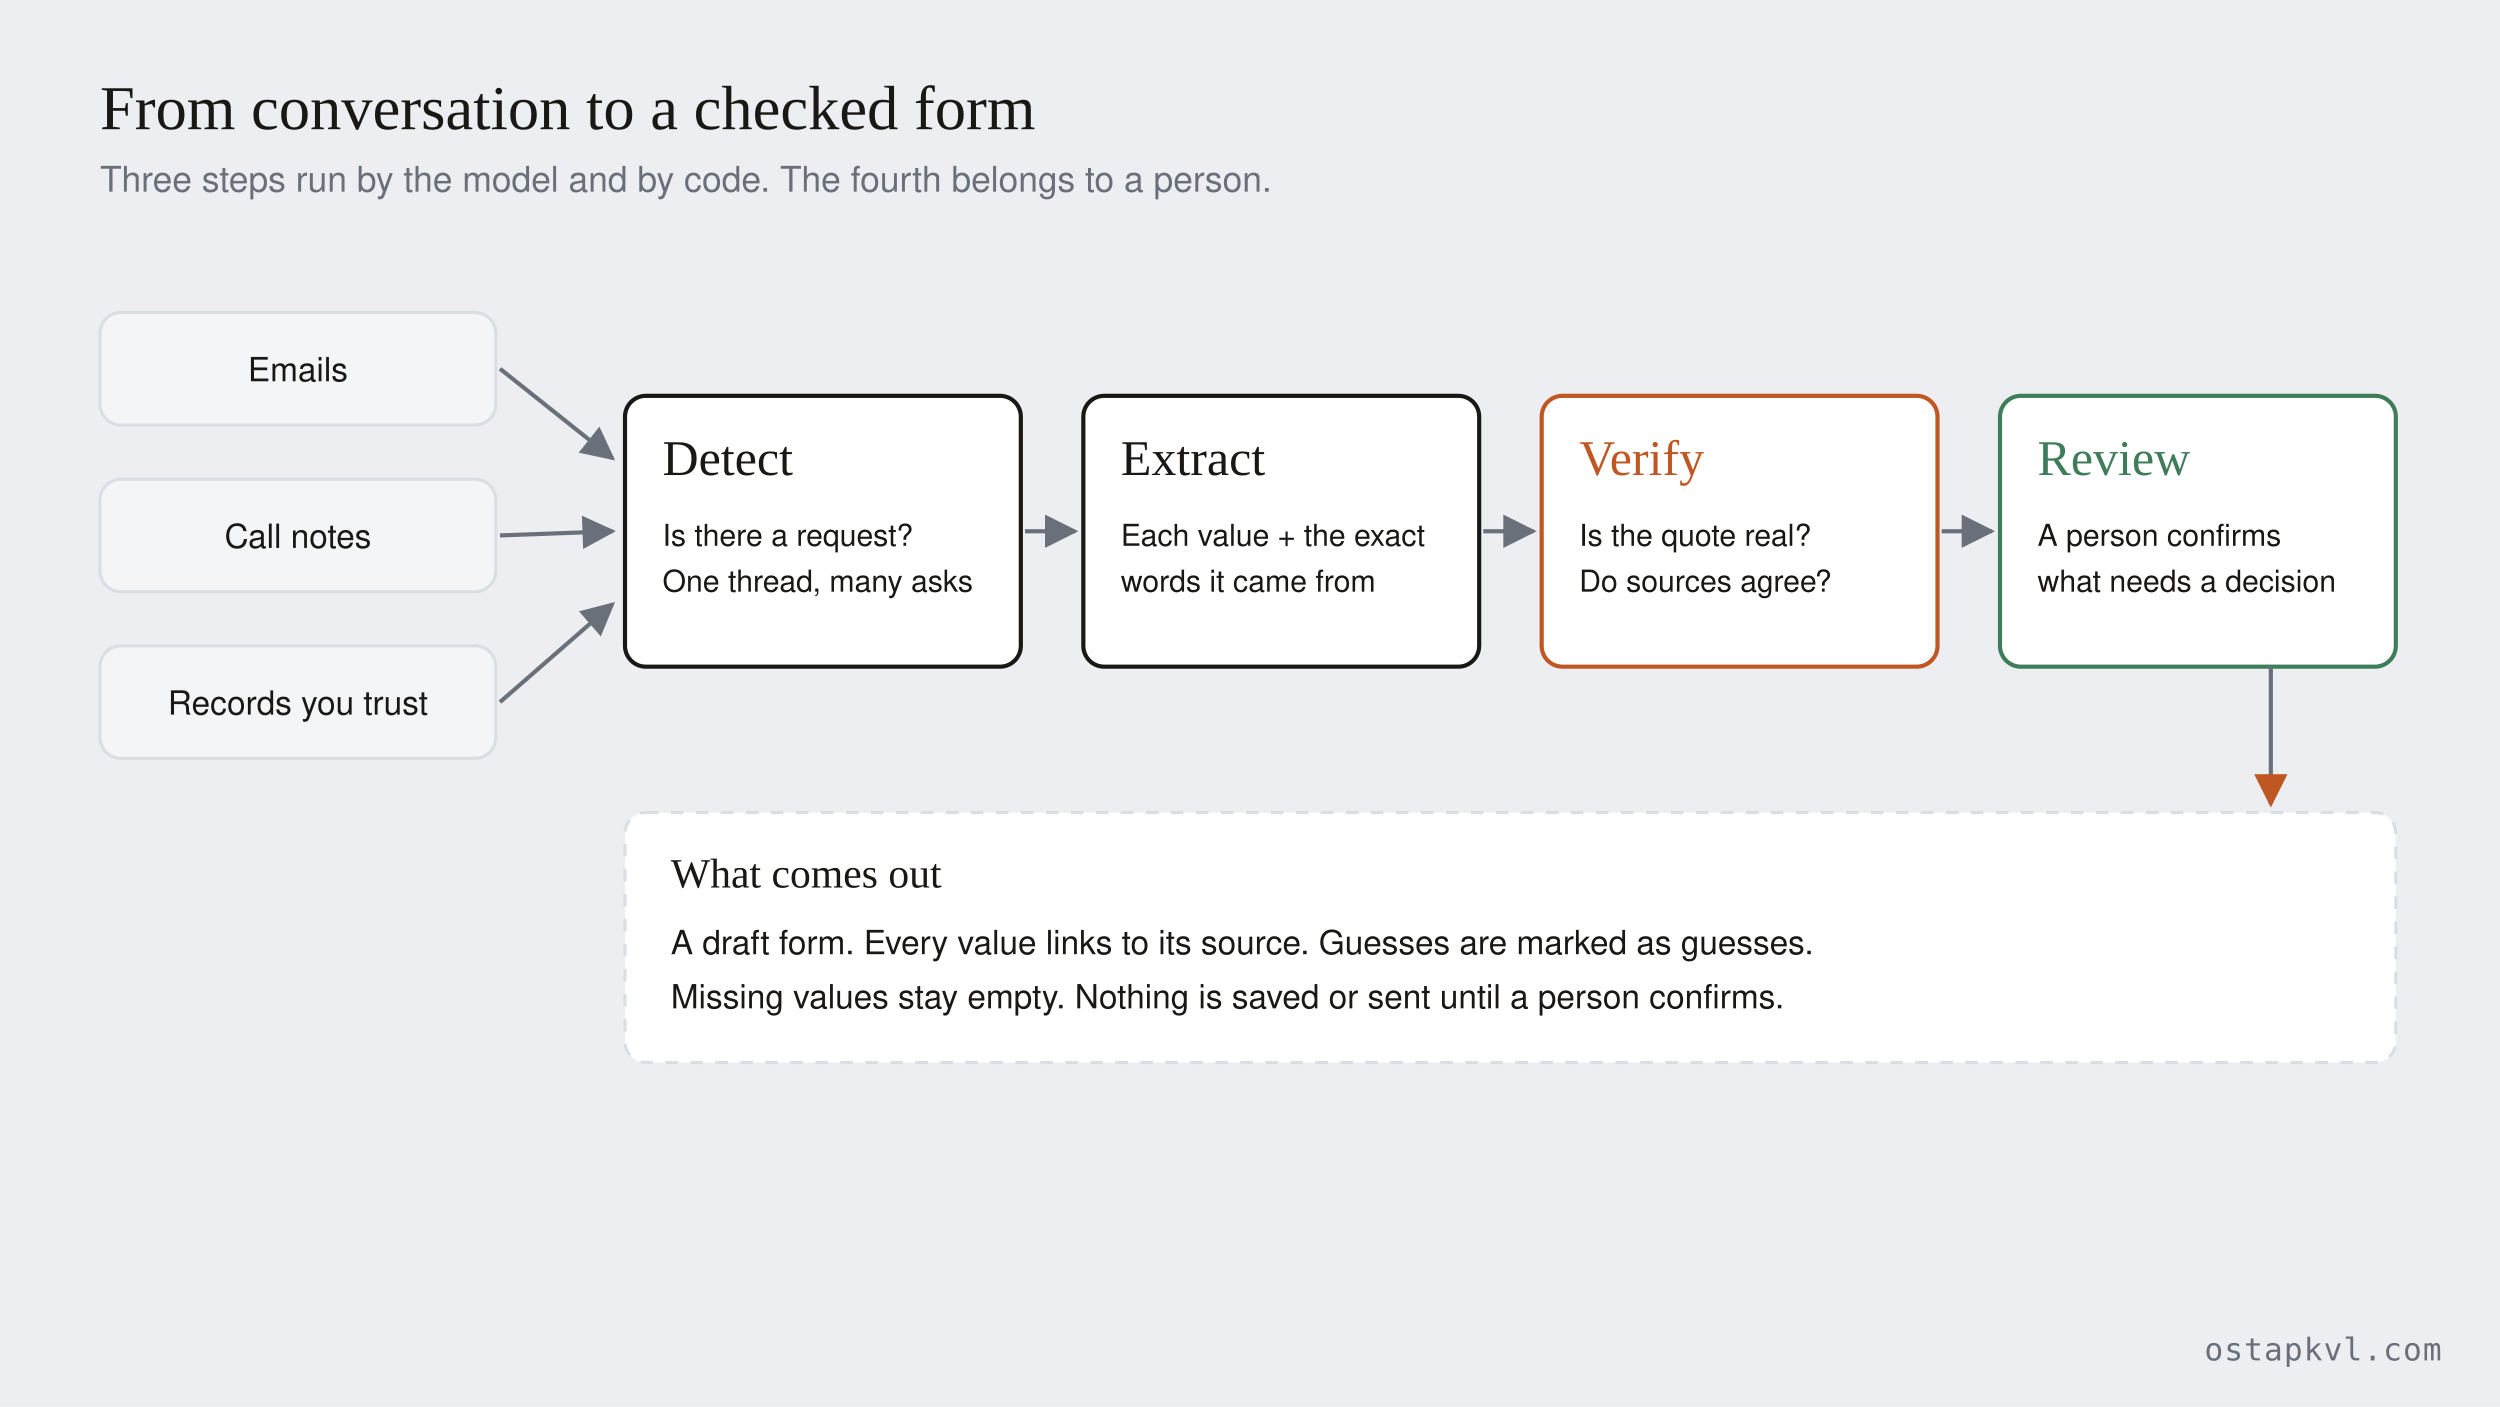
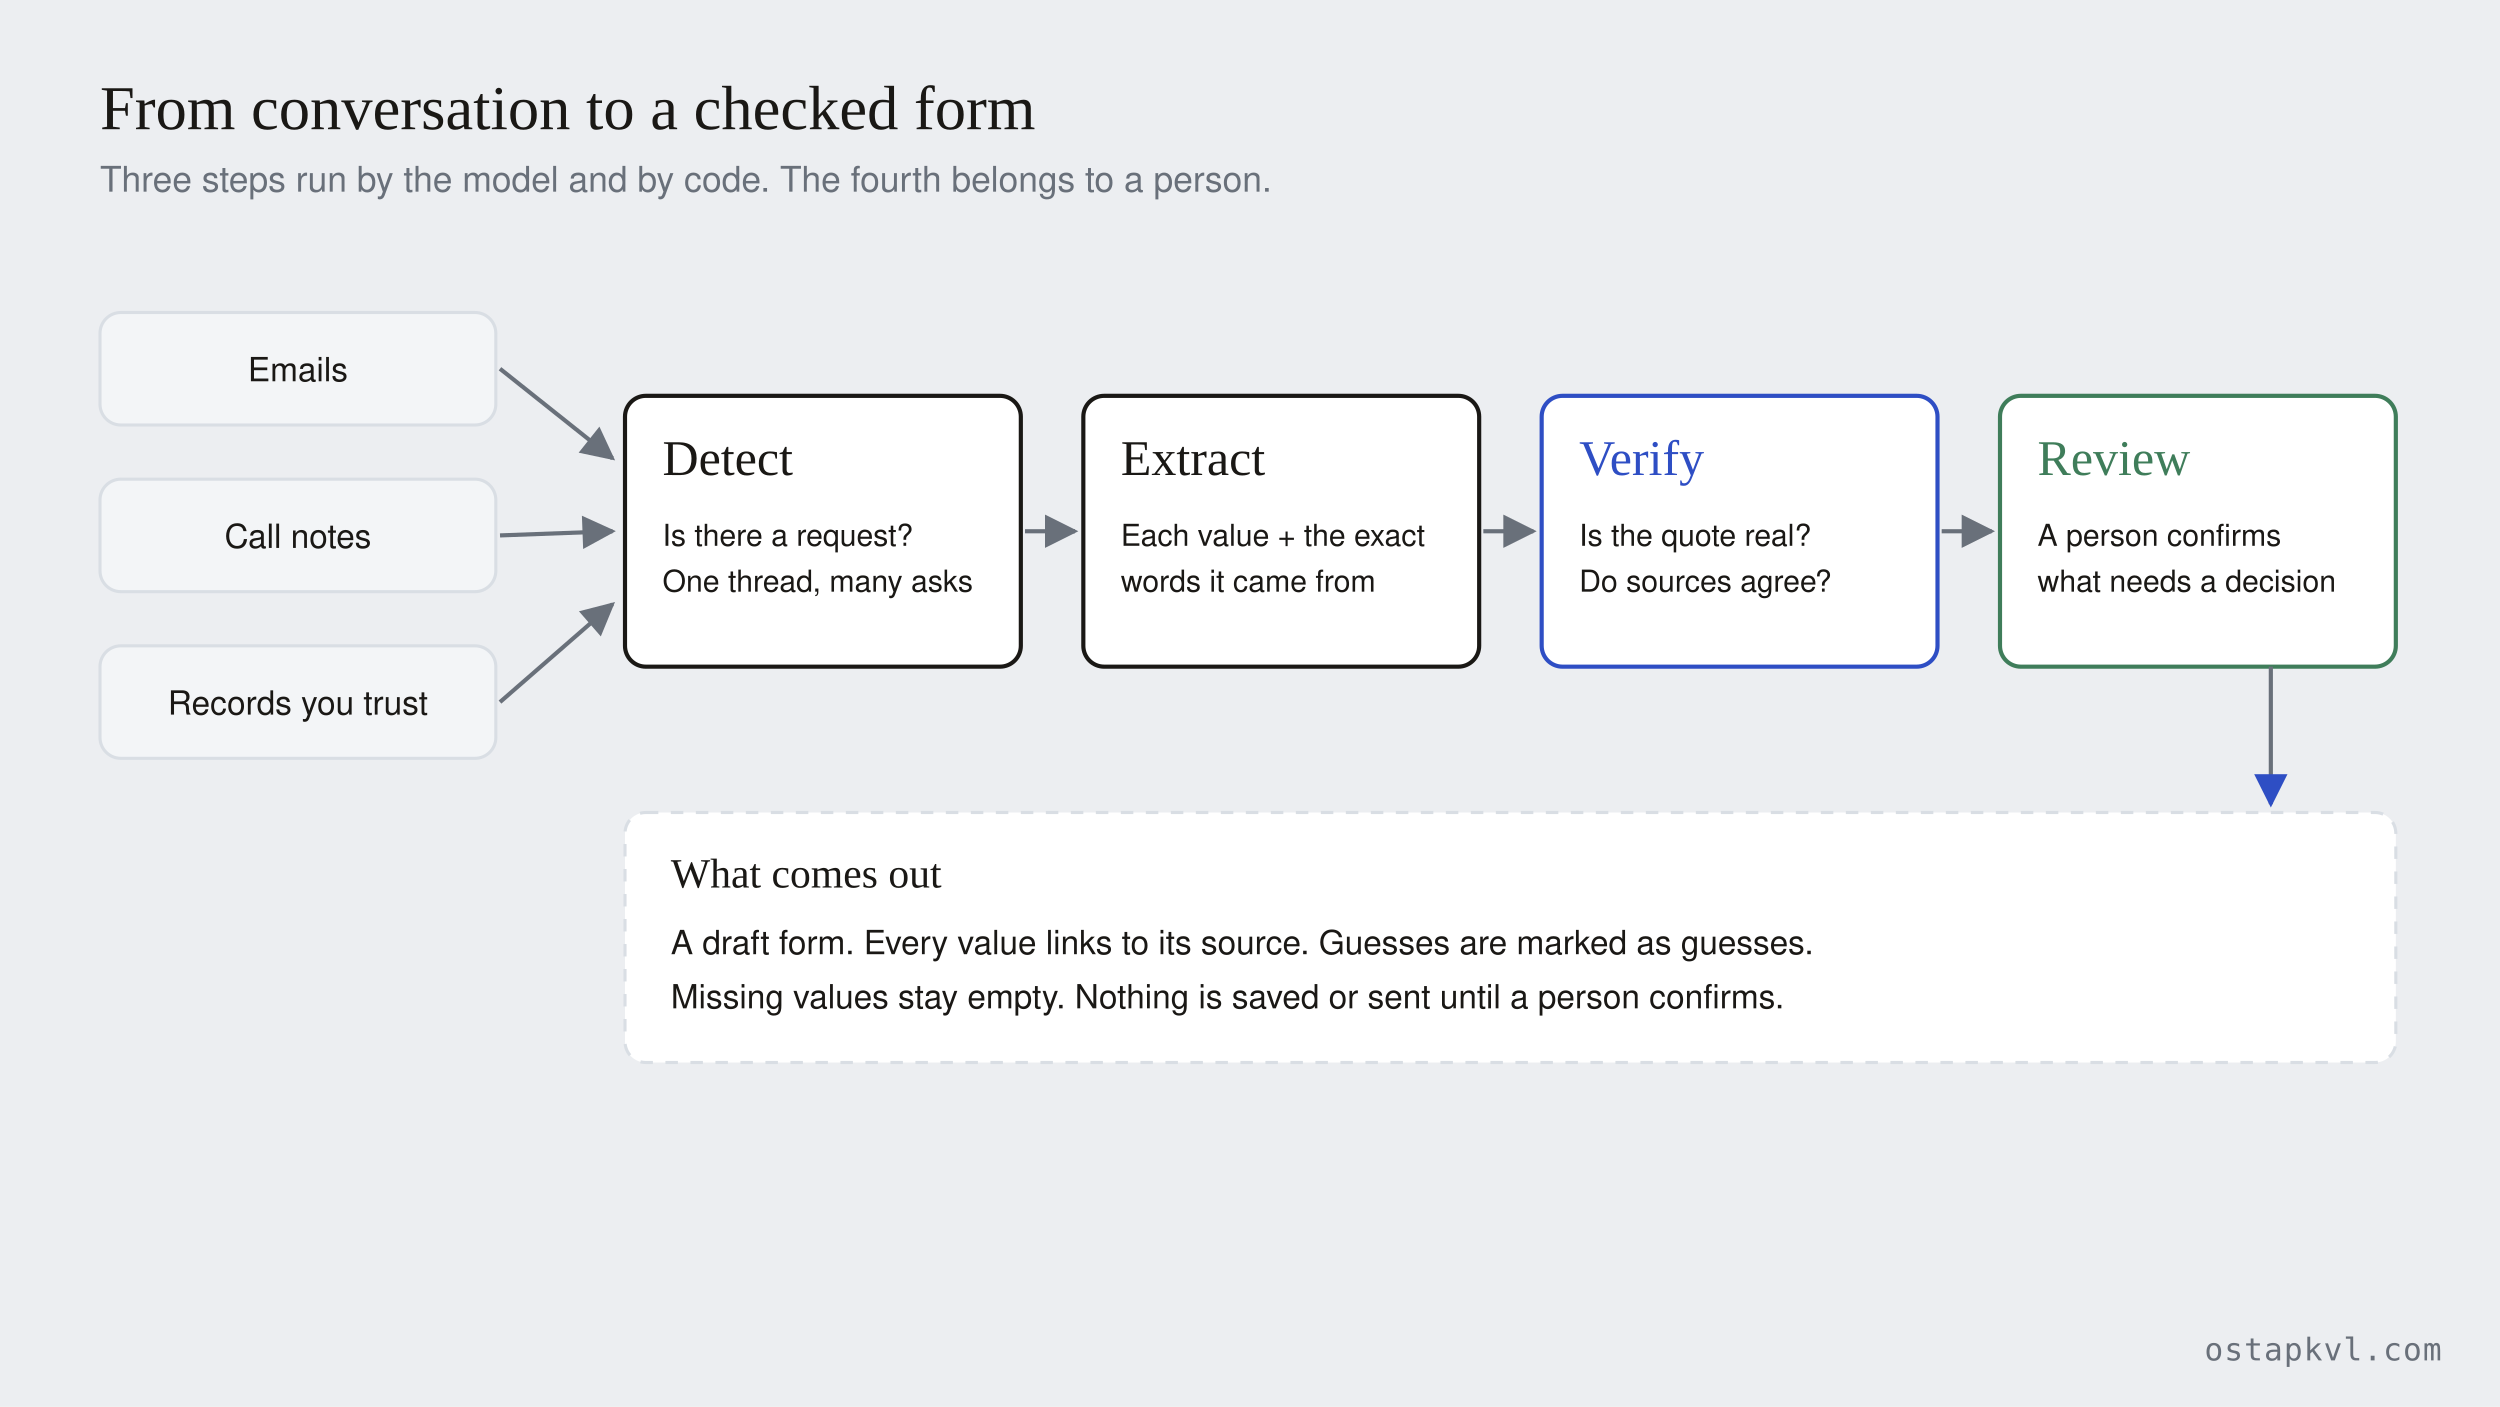
<svg xmlns="http://www.w3.org/2000/svg" width="1200" height="675" viewBox="0 0 1200 675" role="img" aria-label="From conversation to a checked form">
  <defs>
    <marker id="arr" viewBox="0 0 10 10" refX="9" refY="5" markerWidth="8" markerHeight="8" orient="auto-start-reverse">
      <path d="M0,0 L10,5 L0,10 z" fill="#69707A" />
    </marker>
    <marker id="arrA" viewBox="0 0 10 10" refX="9" refY="5" markerWidth="8" markerHeight="8" orient="auto-start-reverse">
-       <path d="M0,0 L10,5 L0,10 z" fill="#C05621" />
+       <path d="M0,0 L10,5 L0,10 z" fill="#2E4EC4" />
    </marker>
  </defs>
  <rect width="100%" height="100%" fill="#ECEEF1" />
  <text x="48" y="62" font-family="Georgia, 'Times New Roman', serif" font-size="30" fill="#1A1815">From conversation to a checked form</text>
  <text x="48" y="92" font-family="'Helvetica Neue', Helvetica, Arial, sans-serif" font-size="17" fill="#69707A">Three steps run by the model and by code. The fourth belongs to a person.</text>
  <rect x="48" y="150" width="190" height="54" rx="10" fill="#F3F5F7" stroke="#D9DEE4" stroke-width="1.5" />
  <text x="143" y="183" font-family="'Helvetica Neue', Helvetica, Arial, sans-serif" font-size="16" fill="#1A1815" text-anchor="middle">Emails</text>
  <rect x="48" y="230" width="190" height="54" rx="10" fill="#F3F5F7" stroke="#D9DEE4" stroke-width="1.5" />
  <text x="143" y="263" font-family="'Helvetica Neue', Helvetica, Arial, sans-serif" font-size="16" fill="#1A1815" text-anchor="middle">Call notes</text>
  <rect x="48" y="310" width="190" height="54" rx="10" fill="#F3F5F7" stroke="#D9DEE4" stroke-width="1.5" />
  <text x="143" y="343" font-family="'Helvetica Neue', Helvetica, Arial, sans-serif" font-size="16" fill="#1A1815" text-anchor="middle">Records you trust</text>
  <rect x="300" y="190" width="190" height="130" rx="10" fill="#fff" stroke="#1A1815" stroke-width="2" />
  <text x="318" y="228" font-family="Georgia, 'Times New Roman', serif" font-size="24" fill="#1A1815">Detect</text>
  <text x="318" y="262" font-family="'Helvetica Neue', Helvetica, Arial, sans-serif" font-size="14.5" fill="#1A1815">Is there a request?</text>
  <text x="318" y="284" font-family="'Helvetica Neue', Helvetica, Arial, sans-serif" font-size="14.5" fill="#1A1815">One thread, many asks</text>
  <line x1="492" y1="255" x2="516" y2="255" stroke="#69707A" stroke-width="2" marker-end="url(#arr)" />
  <rect x="520" y="190" width="190" height="130" rx="10" fill="#fff" stroke="#1A1815" stroke-width="2" />
  <text x="538" y="228" font-family="Georgia, 'Times New Roman', serif" font-size="24" fill="#1A1815">Extract</text>
  <text x="538" y="262" font-family="'Helvetica Neue', Helvetica, Arial, sans-serif" font-size="14.5" fill="#1A1815">Each value + the exact</text>
  <text x="538" y="284" font-family="'Helvetica Neue', Helvetica, Arial, sans-serif" font-size="14.5" fill="#1A1815">words it came from</text>
  <line x1="712" y1="255" x2="736" y2="255" stroke="#69707A" stroke-width="2" marker-end="url(#arr)" />
-   <rect x="740" y="190" width="190" height="130" rx="10" fill="#fff" stroke="#C05621" stroke-width="2" />
-   <text x="758" y="228" font-family="Georgia, 'Times New Roman', serif" font-size="24" fill="#C05621">Verify</text>
+   <rect x="740" y="190" width="190" height="130" rx="10" fill="#fff" stroke="#2E4EC4" stroke-width="2" />
+   <text x="758" y="228" font-family="Georgia, 'Times New Roman', serif" font-size="24" fill="#2E4EC4">Verify</text>
  <text x="758" y="262" font-family="'Helvetica Neue', Helvetica, Arial, sans-serif" font-size="14.5" fill="#1A1815">Is the quote real?</text>
  <text x="758" y="284" font-family="'Helvetica Neue', Helvetica, Arial, sans-serif" font-size="14.5" fill="#1A1815">Do sources agree?</text>
  <line x1="932" y1="255" x2="956" y2="255" stroke="#69707A" stroke-width="2" marker-end="url(#arr)" />
  <rect x="960" y="190" width="190" height="130" rx="10" fill="#fff" stroke="#3F7D5A" stroke-width="2" />
  <text x="978" y="228" font-family="Georgia, 'Times New Roman', serif" font-size="24" fill="#3F7D5A">Review</text>
  <text x="978" y="262" font-family="'Helvetica Neue', Helvetica, Arial, sans-serif" font-size="14.5" fill="#1A1815">A person confirms</text>
  <text x="978" y="284" font-family="'Helvetica Neue', Helvetica, Arial, sans-serif" font-size="14.5" fill="#1A1815">what needs a decision</text>
  <line x1="240" y1="177" x2="294" y2="220" stroke="#69707A" stroke-width="2" marker-end="url(#arr)" />
  <line x1="240" y1="257" x2="294" y2="255" stroke="#69707A" stroke-width="2" marker-end="url(#arr)" />
  <line x1="240" y1="337" x2="294" y2="290" stroke="#69707A" stroke-width="2" marker-end="url(#arr)" />
  <rect x="300" y="390" width="850" height="120" rx="10" fill="#fff" stroke="#D9DEE4" stroke-width="1.5" stroke-dasharray="6 6" />
  <text x="322" y="426" font-family="Georgia, 'Times New Roman', serif" font-size="20" fill="#1A1815">What comes out</text>
  <text x="322" y="458" font-family="'Helvetica Neue', Helvetica, Arial, sans-serif" font-size="16" fill="#1A1815">A draft form. Every value links to its source. Guesses are marked as guesses.</text>
  <text x="322" y="484" font-family="'Helvetica Neue', Helvetica, Arial, sans-serif" font-size="16" fill="#1A1815">Missing values stay empty. Nothing is saved or sent until a person confirms.</text>
  <line x1="1090" y1="320" x2="1090" y2="386" stroke="#69707A" stroke-width="2" marker-end="url(#arrA)" />
  <text x="1172" y="653" font-family="Menlo, Consolas, monospace" font-size="15" fill="#69707A" text-anchor="end" letter-spacing="0.5">ostapkvl.com</text>
</svg>
